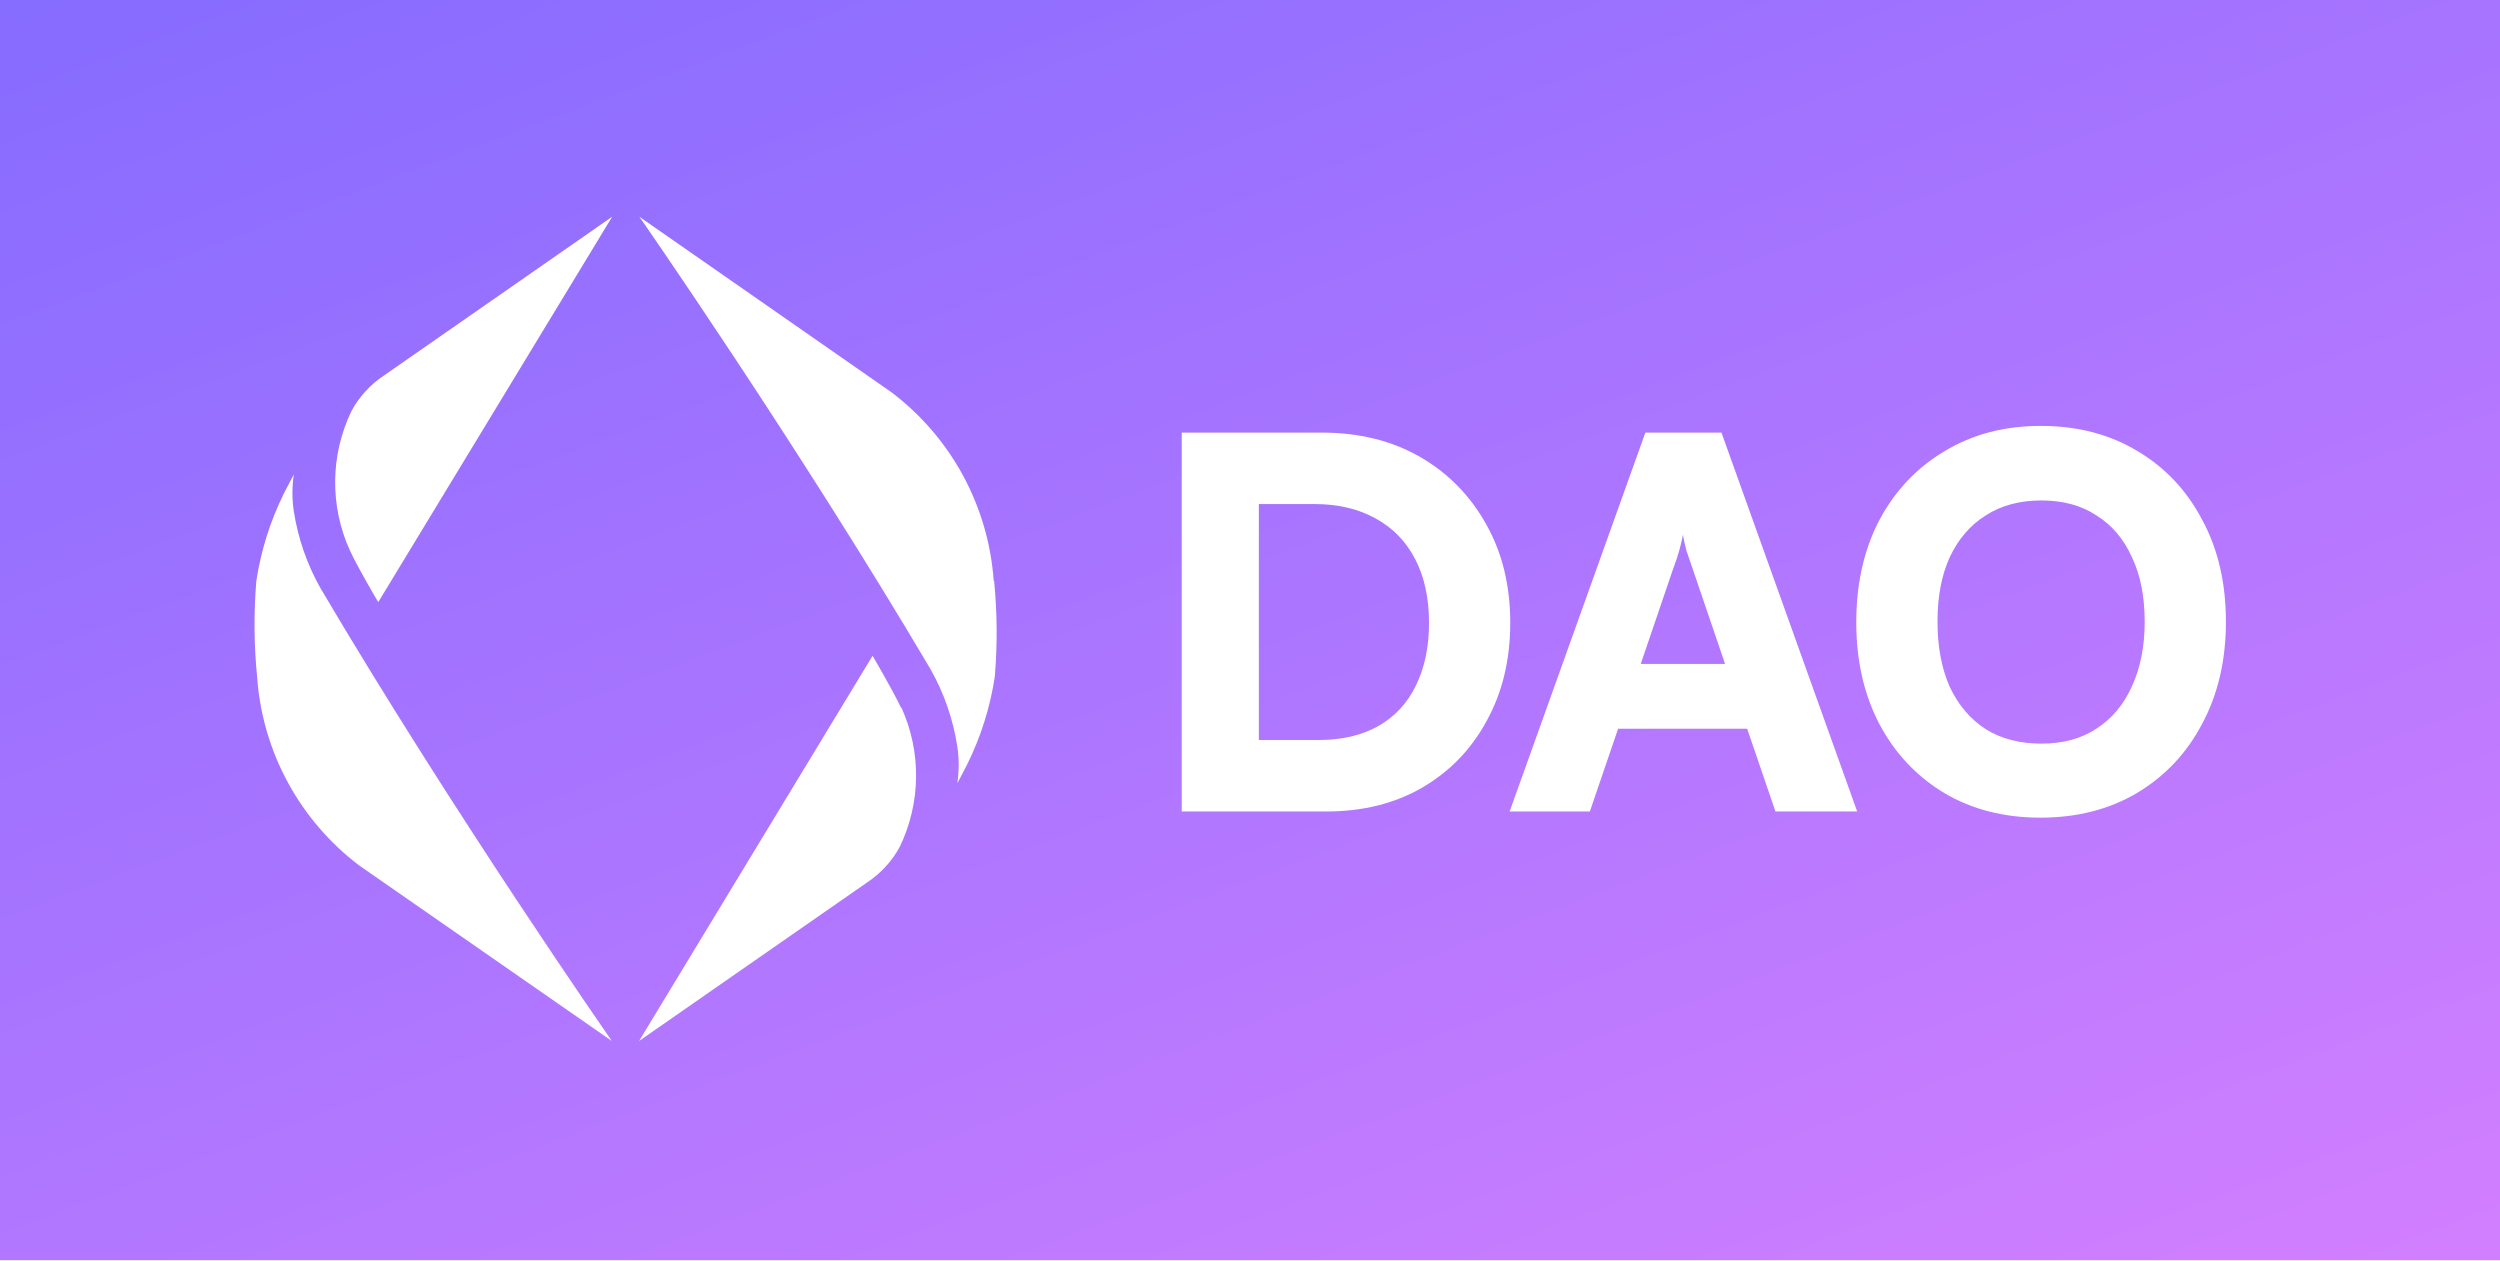
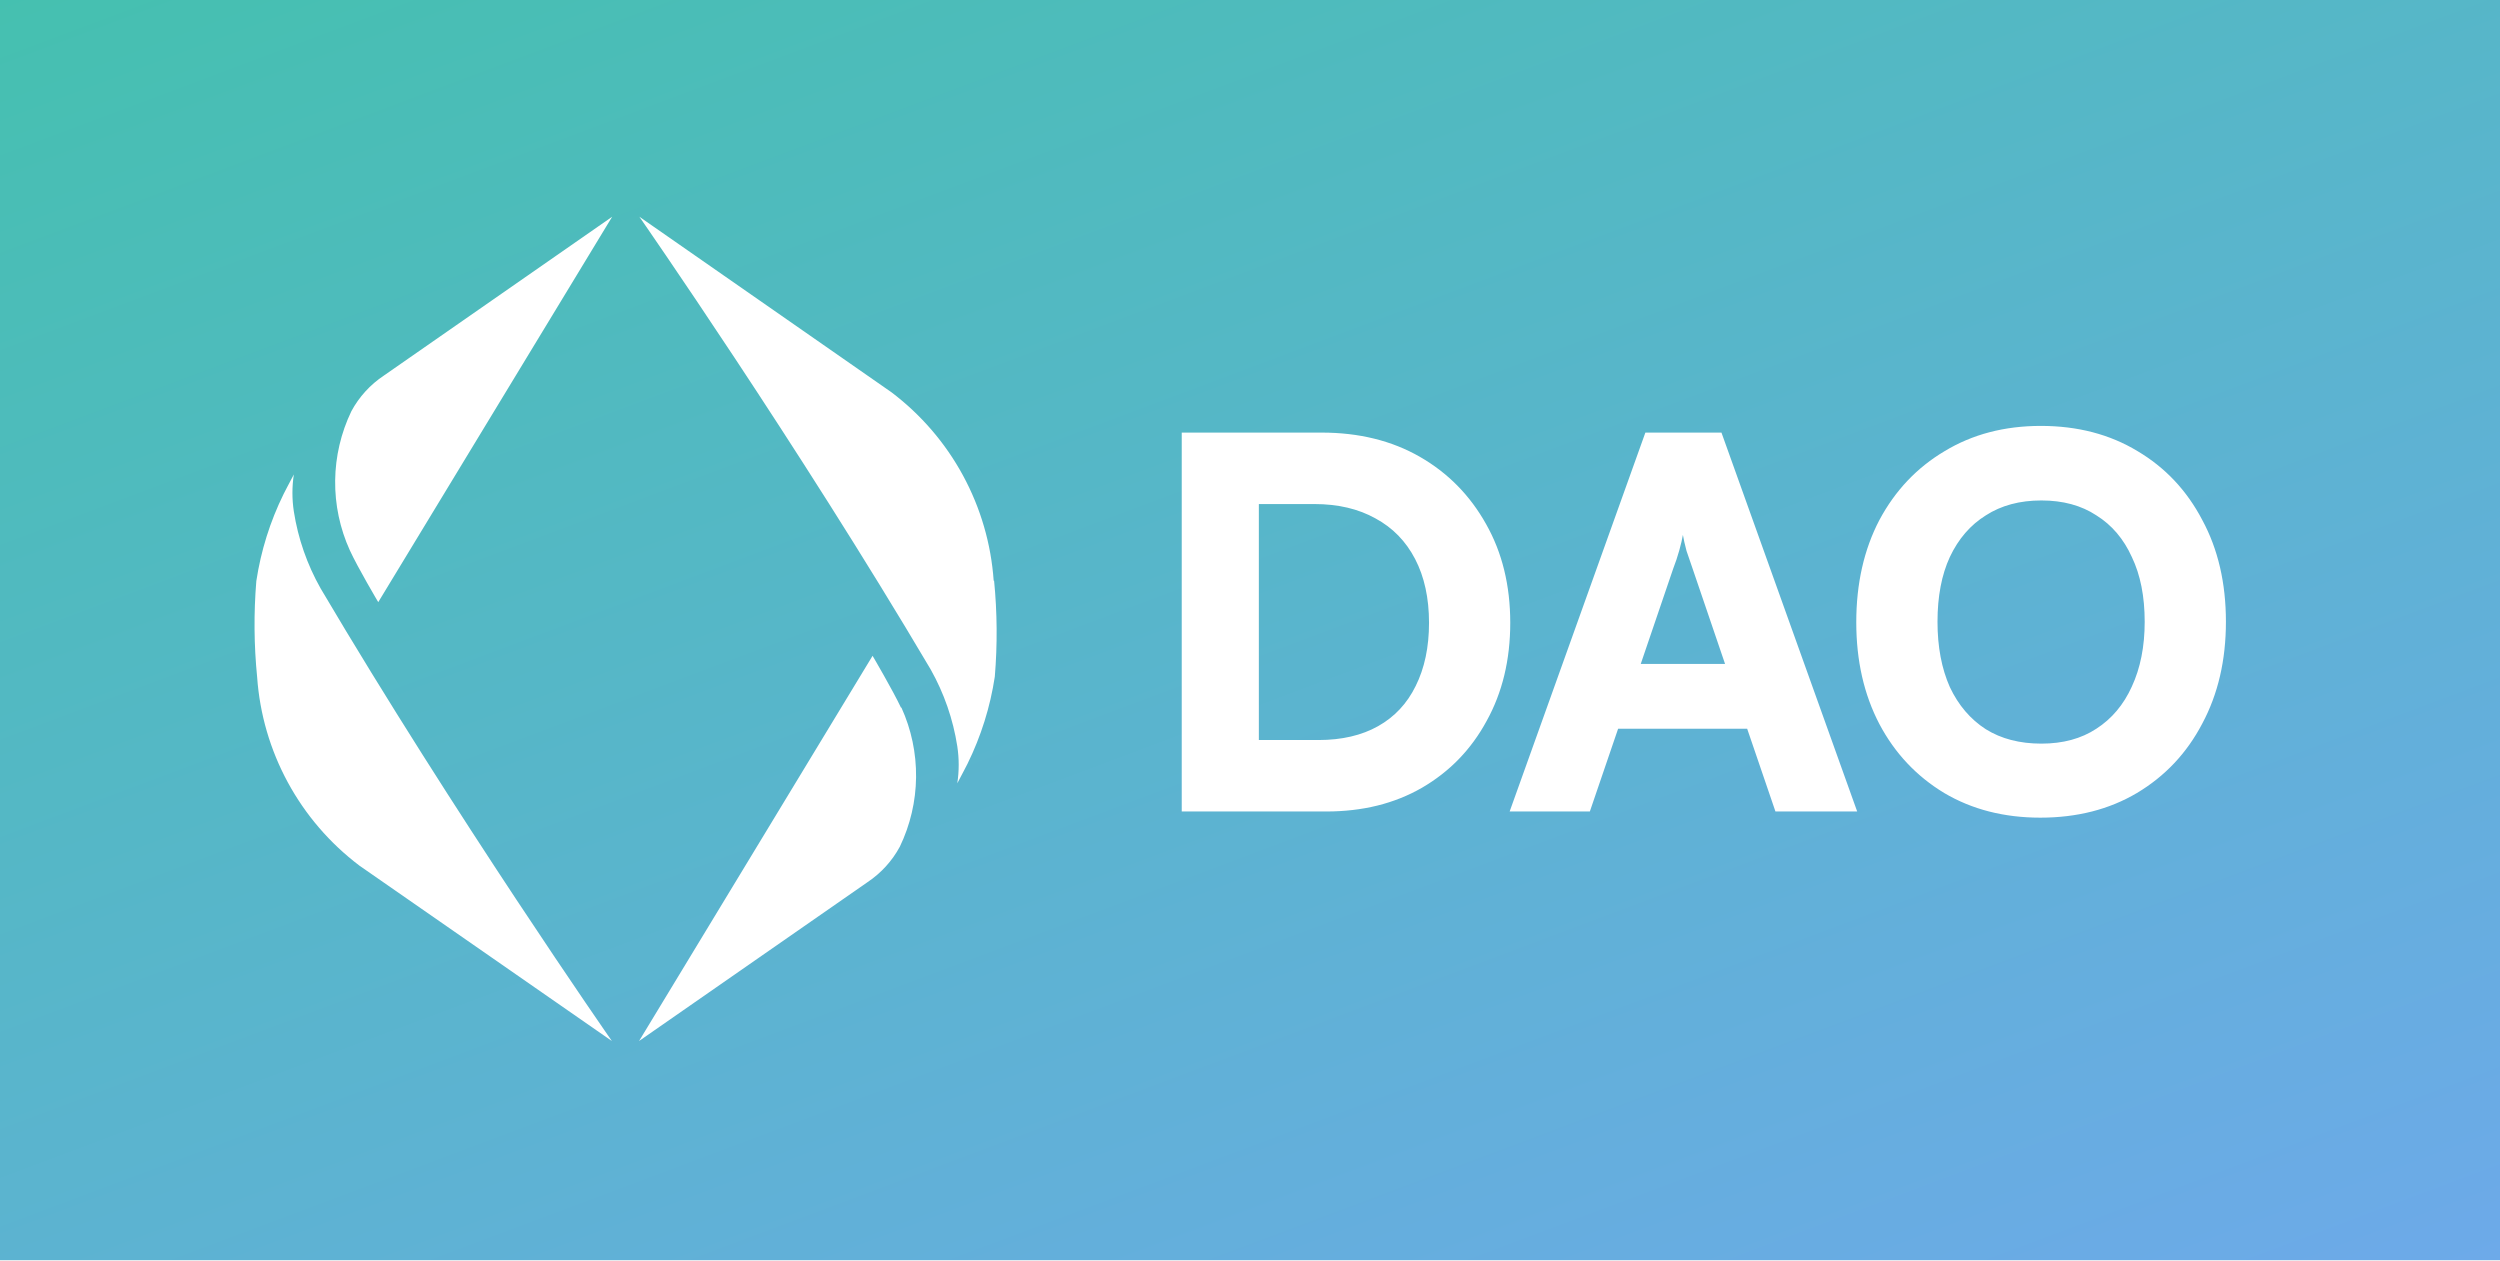
<svg xmlns="http://www.w3.org/2000/svg" width="992" height="500" viewBox="0 0 992 500" fill="none">
  <rect width="992" height="500" fill="url(#paint0_linear_6_161)" />
  <path d="M139.423 163.173C142.492 157.476 146.92 152.619 152.319 149.031L242.912 86L150.088 238.931C150.088 238.931 141.978 225.275 138.814 218.365C134.873 209.677 132.885 200.236 132.99 190.702C133.095 181.168 135.291 171.772 139.423 163.173ZM102.034 268.669C103.057 283.294 107.204 297.532 114.198 310.43C121.191 323.329 130.87 334.589 142.586 343.458L242.79 413.075C242.79 413.075 180.096 323.054 127.217 233.477C121.863 224.013 118.264 213.666 116.592 202.931C115.852 198.07 115.852 193.125 116.592 188.264C115.213 190.81 112.537 196.022 112.537 196.022C107.175 206.917 103.523 218.568 101.709 230.568C100.665 243.252 100.774 256.004 102.034 268.669ZM357.512 280.79C354.267 273.881 346.238 260.224 346.238 260.224L253.577 413.075L344.17 350.084C349.568 346.496 353.997 341.64 357.066 335.943C361.198 327.343 363.393 317.947 363.499 308.414C363.604 298.88 361.616 289.438 357.674 280.75L357.512 280.79ZM394.292 230.446C393.269 215.822 389.122 201.583 382.129 188.685C375.135 175.787 365.456 164.526 353.74 155.658L253.698 86C253.698 86 316.351 176.021 369.272 265.598C374.611 275.065 378.196 285.412 379.856 296.144C380.596 301.005 380.596 305.95 379.856 310.811C381.235 308.265 383.911 303.053 383.911 303.053C389.273 292.158 392.925 280.507 394.738 268.507C395.796 255.824 395.701 243.072 394.455 230.406L394.292 230.446Z" fill="white" />
  <path d="M526.236 322H468.912V171.652H524.4C539.224 171.652 552.212 174.848 563.364 181.24C574.516 187.632 583.288 196.54 589.68 207.964C596.072 219.252 599.268 232.308 599.268 247.132C599.268 261.82 596.14 274.808 589.884 286.096C583.764 297.384 575.196 306.224 564.18 312.616C553.3 318.872 540.652 322 526.236 322ZM499.512 185.728V308.332L485.028 293.644H523.176C532.424 293.644 540.312 291.808 546.84 288.136C553.368 284.464 558.332 279.16 561.732 272.224C565.268 265.152 567.036 256.788 567.036 247.132C567.036 237.34 565.2 228.908 561.528 221.836C557.856 214.764 552.62 209.392 545.82 205.72C539.02 201.912 530.928 200.008 521.544 200.008H485.028L499.512 185.728ZM630.851 322H599.027L652.883 171.652H683.075L736.931 322H704.495L693.275 289.156H642.071L630.851 322ZM663.899 225.712L651.047 263.452H684.503L671.651 225.712C670.835 223.4 670.019 221.02 669.203 218.572C668.523 215.988 668.047 213.88 667.775 212.248C667.503 213.88 667.027 215.92 666.347 218.368C665.667 220.816 664.851 223.264 663.899 225.712ZM883.246 246.724C883.246 261.956 880.118 275.42 873.862 287.116C867.742 298.812 859.106 307.992 847.954 314.656C836.938 321.184 824.154 324.448 809.602 324.448C795.186 324.448 782.47 321.184 771.454 314.656C760.438 307.992 751.87 298.88 745.75 287.32C739.63 275.624 736.57 262.16 736.57 246.928C736.57 231.56 739.63 218.028 745.75 206.332C752.006 194.636 760.642 185.524 771.658 178.996C782.674 172.332 795.39 169 809.806 169C824.358 169 837.142 172.332 848.158 178.996C859.174 185.524 867.742 194.636 873.862 206.332C880.118 217.892 883.246 231.356 883.246 246.724ZM851.014 246.724C851.014 236.66 849.314 228.092 845.914 221.02C842.65 213.812 837.958 208.304 831.838 204.496C825.854 200.552 818.578 198.58 810.01 198.58C801.442 198.58 794.098 200.552 787.978 204.496C781.858 208.304 777.098 213.812 773.698 221.02C770.434 228.092 768.802 236.66 768.802 246.724C768.802 256.652 770.434 265.288 773.698 272.632C777.098 279.84 781.858 285.416 787.978 289.36C794.098 293.168 801.442 295.072 810.01 295.072C818.578 295.072 825.854 293.1 831.838 289.156C837.958 285.212 842.65 279.636 845.914 272.428C849.314 265.084 851.014 256.516 851.014 246.724Z" fill="white" />
  <defs>
    <linearGradient id="paint0_linear_6_161" x1="919.584" y1="663" x2="563.452" y2="-285.157" gradientUnits="userSpaceOnUse">
-       <stop stop-color="#DE82FF" />
-       <stop offset="1" stop-color="#7F6AFF" />
+       <stop stop-color="#73A6F2" />
+       <stop offset="1" stop-color="#42C2AB" />
    </linearGradient>
  </defs>
</svg>
